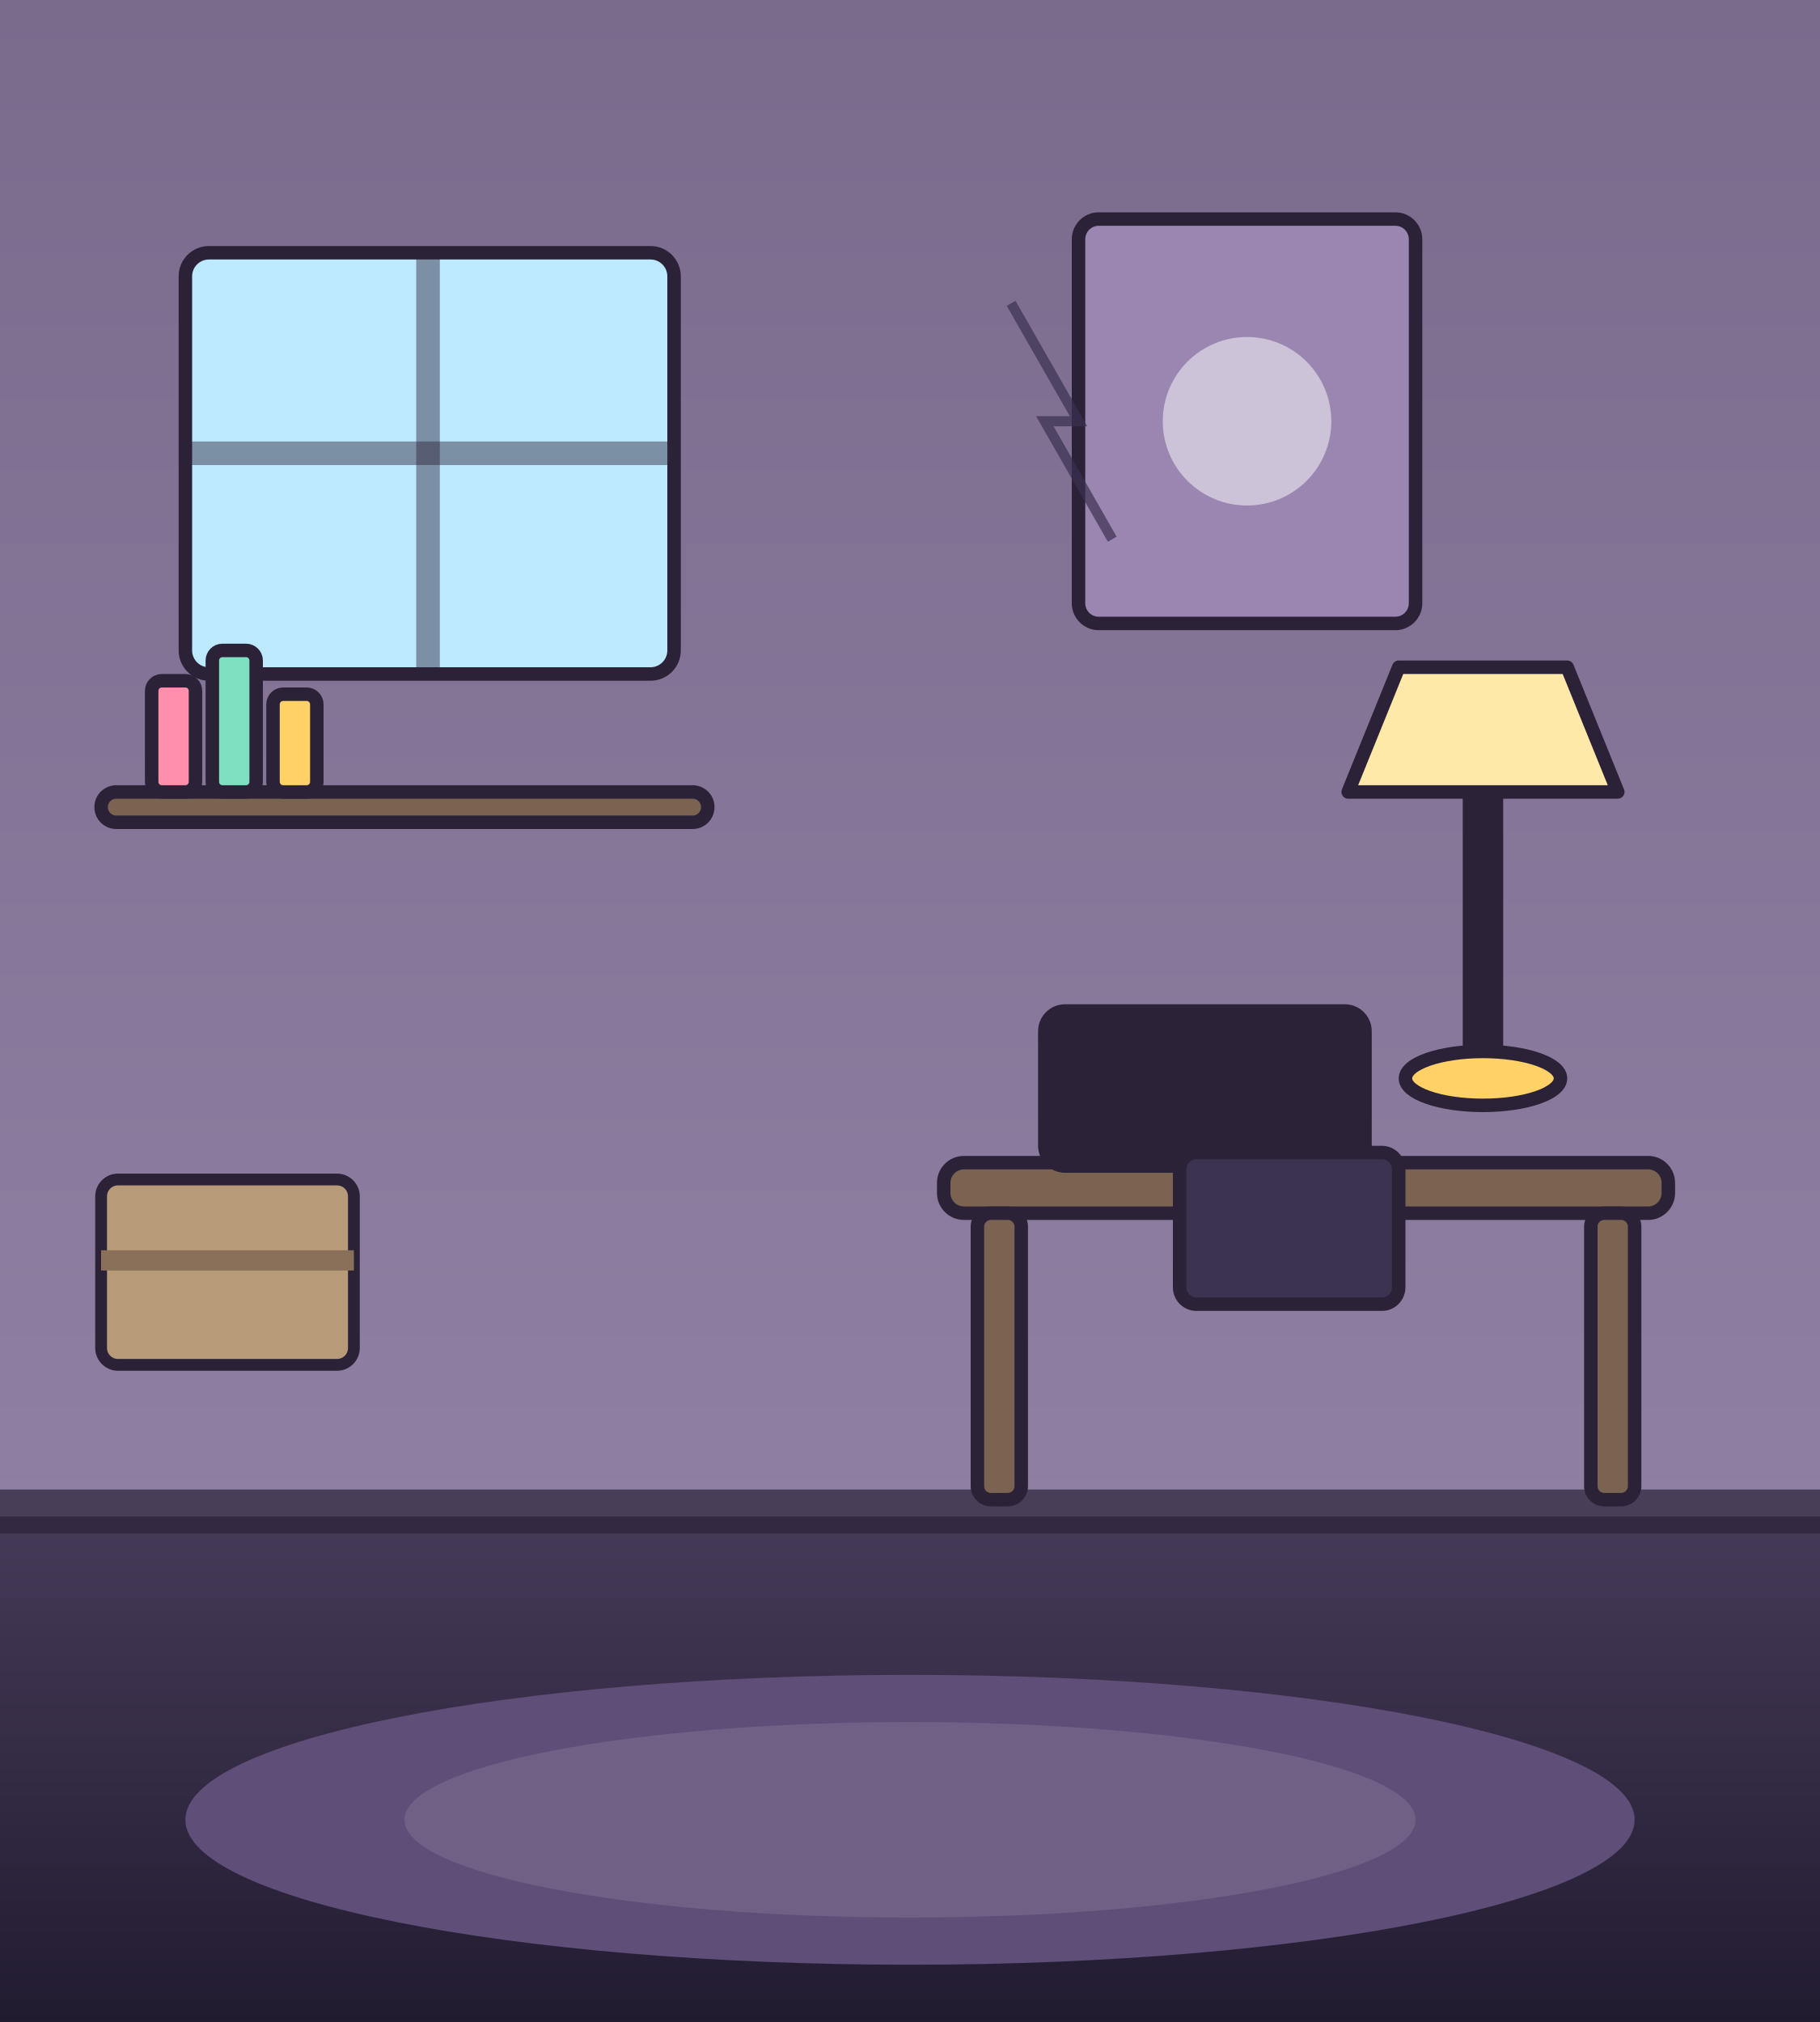
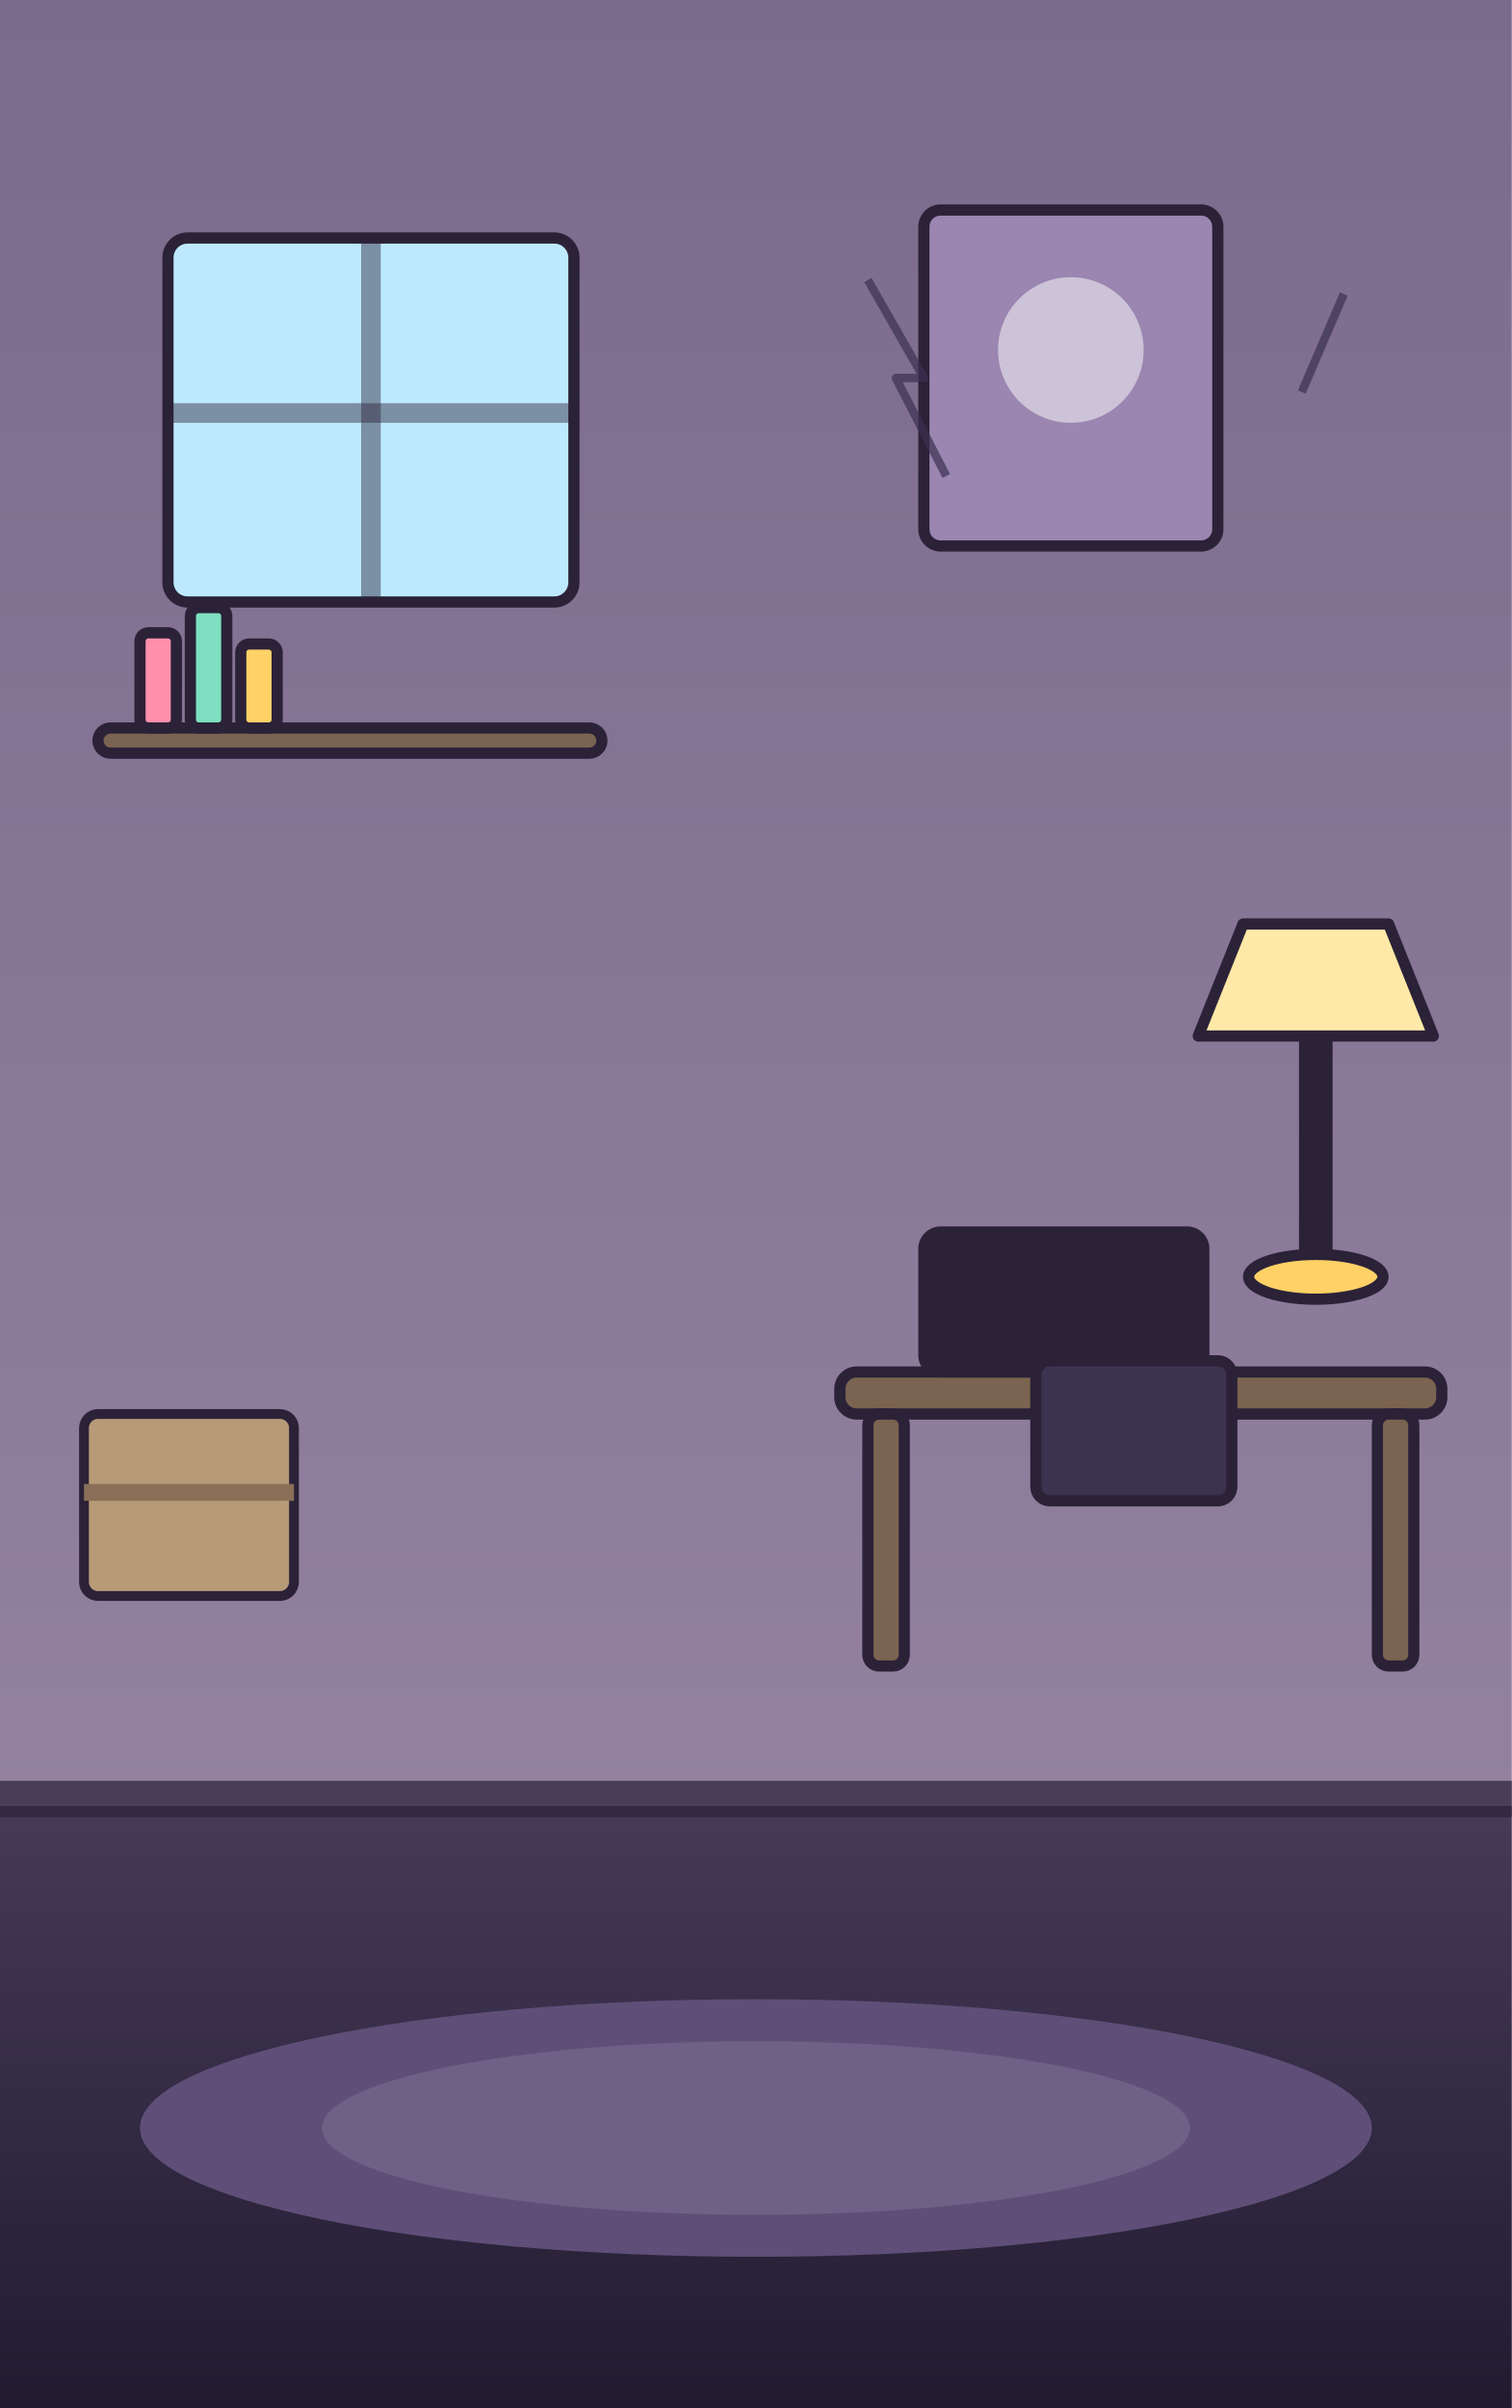
- <svg xmlns="http://www.w3.org/2000/svg" width="1080" height="1200" viewBox="0 0 1080 1200">
+ <svg xmlns="http://www.w3.org/2000/svg" width="1080" height="1720" viewBox="0 0 1080 1720">
  <defs>
    <linearGradient id="wall" x1="0" y1="0" x2="0" y2="1">
      <stop offset="0" stop-color="#7a6a8c" />
-       <stop offset="1" stop-color="#8f7fa2" />
+       <stop offset="1" stop-color="#93819f" />
    </linearGradient>
    <linearGradient id="floor" x1="0" y1="0" x2="0" y2="1">
      <stop offset="0" stop-color="#463a58" />
      <stop offset="1" stop-color="#211b30" />
    </linearGradient>
  </defs>
-   <rect x="0" y="0" width="1080" height="900" fill="url(#wall)" />
-   <rect x="0" y="900" width="1080" height="300" fill="url(#floor)" />
-   <rect x="0" y="884" width="1080" height="26" fill="#2b2238" opacity="0.7" />
-   <ellipse cx="540" cy="1080" rx="430" ry="86" fill="#5f4f78" />
-   <ellipse cx="540" cy="1080" rx="300" ry="58" fill="#ffffff" opacity="0.10" />
+   <rect x="0" y="0" width="1080" height="1290" fill="url(#wall)" />
+   <rect x="0" y="1290" width="1080" height="430" fill="url(#floor)" />
+   <rect x="0" y="1272" width="1080" height="26" fill="#2b2238" opacity="0.7" />
+   <ellipse cx="540" cy="1520" rx="440" ry="92" fill="#5f4f78" />
+   <ellipse cx="540" cy="1520" rx="310" ry="62" fill="#ffffff" opacity="0.10" />
  <g stroke="#2b2238" stroke-width="8" stroke-linejoin="round">
-     <rect x="110" y="150" width="290" height="250" rx="14" fill="#bde9ff" />
-     <rect x="110" y="262" width="290" height="14" fill="#2b2238" stroke="none" opacity="0.45" />
-     <rect x="247" y="150" width="14" height="250" fill="#2b2238" stroke="none" opacity="0.45" />
-     <rect x="640" y="130" width="200" height="240" rx="12" fill="#9a86b0" />
-     <circle cx="740" cy="250" r="50" fill="#ffffff" opacity="0.5" stroke="none" />
-     <rect x="60" y="470" width="360" height="18" rx="9" fill="#7a6350" />
-     <rect x="90" y="404" width="26" height="66" rx="6" fill="#ff8fab" />
-     <rect x="126" y="386" width="26" height="84" rx="6" fill="#7ee0c0" />
-     <rect x="162" y="412" width="26" height="58" rx="6" fill="#ffd166" />
-     <rect x="560" y="690" width="430" height="30" rx="12" fill="#7a6350" />
-     <rect x="580" y="720" width="26" height="170" rx="8" fill="#7a6350" />
-     <rect x="944" y="720" width="26" height="170" rx="8" fill="#7a6350" />
-     <rect x="620" y="600" width="190" height="92" rx="12" fill="#2b2238" />
-     <rect x="700" y="684" width="130" height="90" rx="10" fill="#3c3350" />
-     <rect x="872" y="470" width="16" height="170" fill="#2b2238" />
-     <path d="M800 470 L960 470 L930 396 L830 396 Z" fill="#ffe9a8" />
-     <ellipse cx="880" cy="640" rx="46" ry="16" fill="#ffd166" />
+     <rect x="120" y="170" width="290" height="260" rx="14" fill="#bde9ff" />
+     <rect x="120" y="288" width="290" height="14" fill="#2b2238" stroke="none" opacity="0.45" />
+     <rect x="258" y="170" width="14" height="260" fill="#2b2238" stroke="none" opacity="0.45" />
+     <rect x="660" y="150" width="210" height="240" rx="12" fill="#9a86b0" />
+     <circle cx="765" cy="250" r="52" fill="#ffffff" opacity="0.5" stroke="none" />
+     <rect x="70" y="520" width="360" height="18" rx="9" fill="#7a6350" />
+     <rect x="100" y="452" width="26" height="68" rx="6" fill="#ff8fab" />
+     <rect x="136" y="434" width="26" height="86" rx="6" fill="#7ee0c0" />
+     <rect x="172" y="460" width="26" height="60" rx="6" fill="#ffd166" />
+     <rect x="600" y="980" width="430" height="30" rx="12" fill="#7a6350" />
+     <rect x="620" y="1010" width="26" height="180" rx="8" fill="#7a6350" />
+     <rect x="984" y="1010" width="26" height="180" rx="8" fill="#7a6350" />
+     <rect x="660" y="880" width="200" height="100" rx="12" fill="#2b2238" />
+     <rect x="740" y="972" width="140" height="100" rx="10" fill="#3c3350" />
+     <rect x="932" y="740" width="16" height="180" fill="#2b2238" />
+     <path d="M856 740 L1024 740 L992 660 L888 660 Z" fill="#ffe9a8" />
+     <ellipse cx="940" cy="912" rx="48" ry="16" fill="#ffd166" />
  </g>
-   <g stroke="#2b2238" stroke-width="7">
-     <rect x="60" y="700" width="150" height="110" rx="10" fill="#b79a78" />
-     <rect x="60" y="742" width="150" height="12" fill="#8a7058" stroke="none" />
-     <path d="M600 180 L640 250 L620 250 L660 320" fill="none" stroke="#3a3050" stroke-width="6" opacity="0.7" />
+   <g stroke="#2b2238" stroke-width="7" stroke-linejoin="round">
+     <rect x="60" y="1010" width="150" height="130" rx="10" fill="#b79a78" />
+     <rect x="60" y="1060" width="150" height="12" fill="#8a7058" stroke="none" />
+     <path d="M620 200 L660 270 L640 270 L676 340" fill="none" stroke="#3a3050" stroke-width="6" opacity="0.7" />
+     <path d="M960 210 L930 280" fill="none" stroke="#3a3050" stroke-width="6" opacity="0.7" />
  </g>
</svg>
